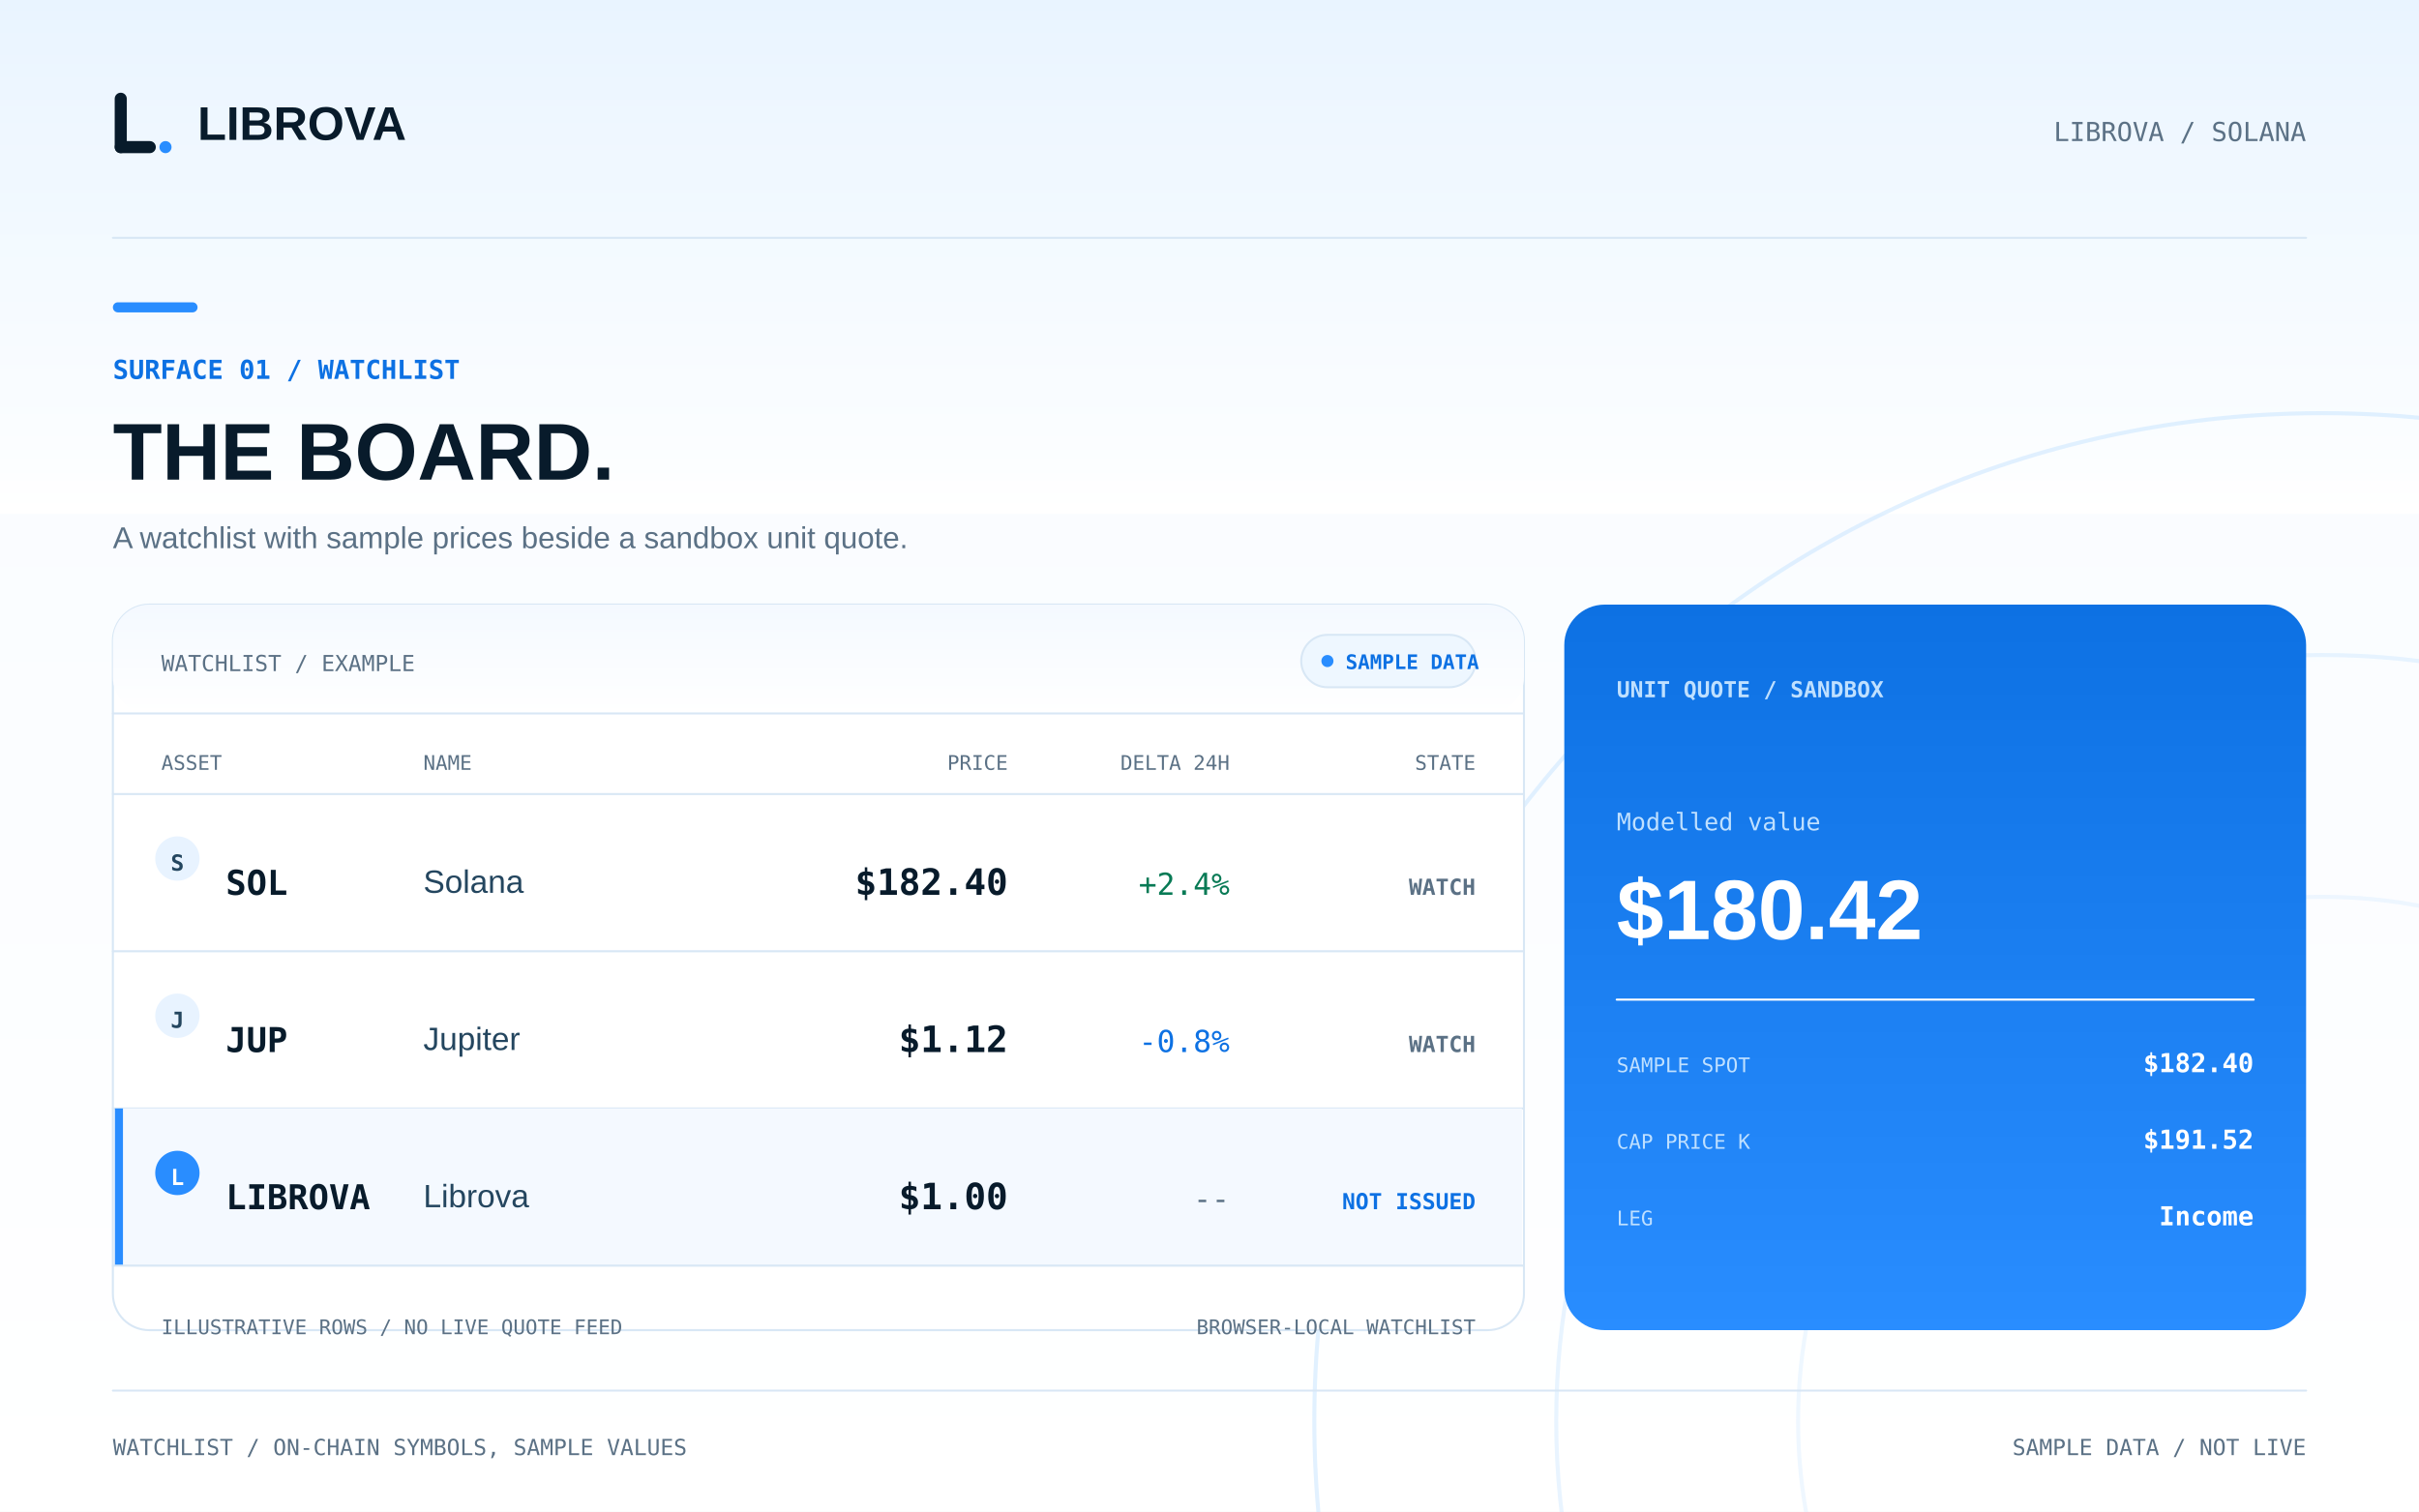
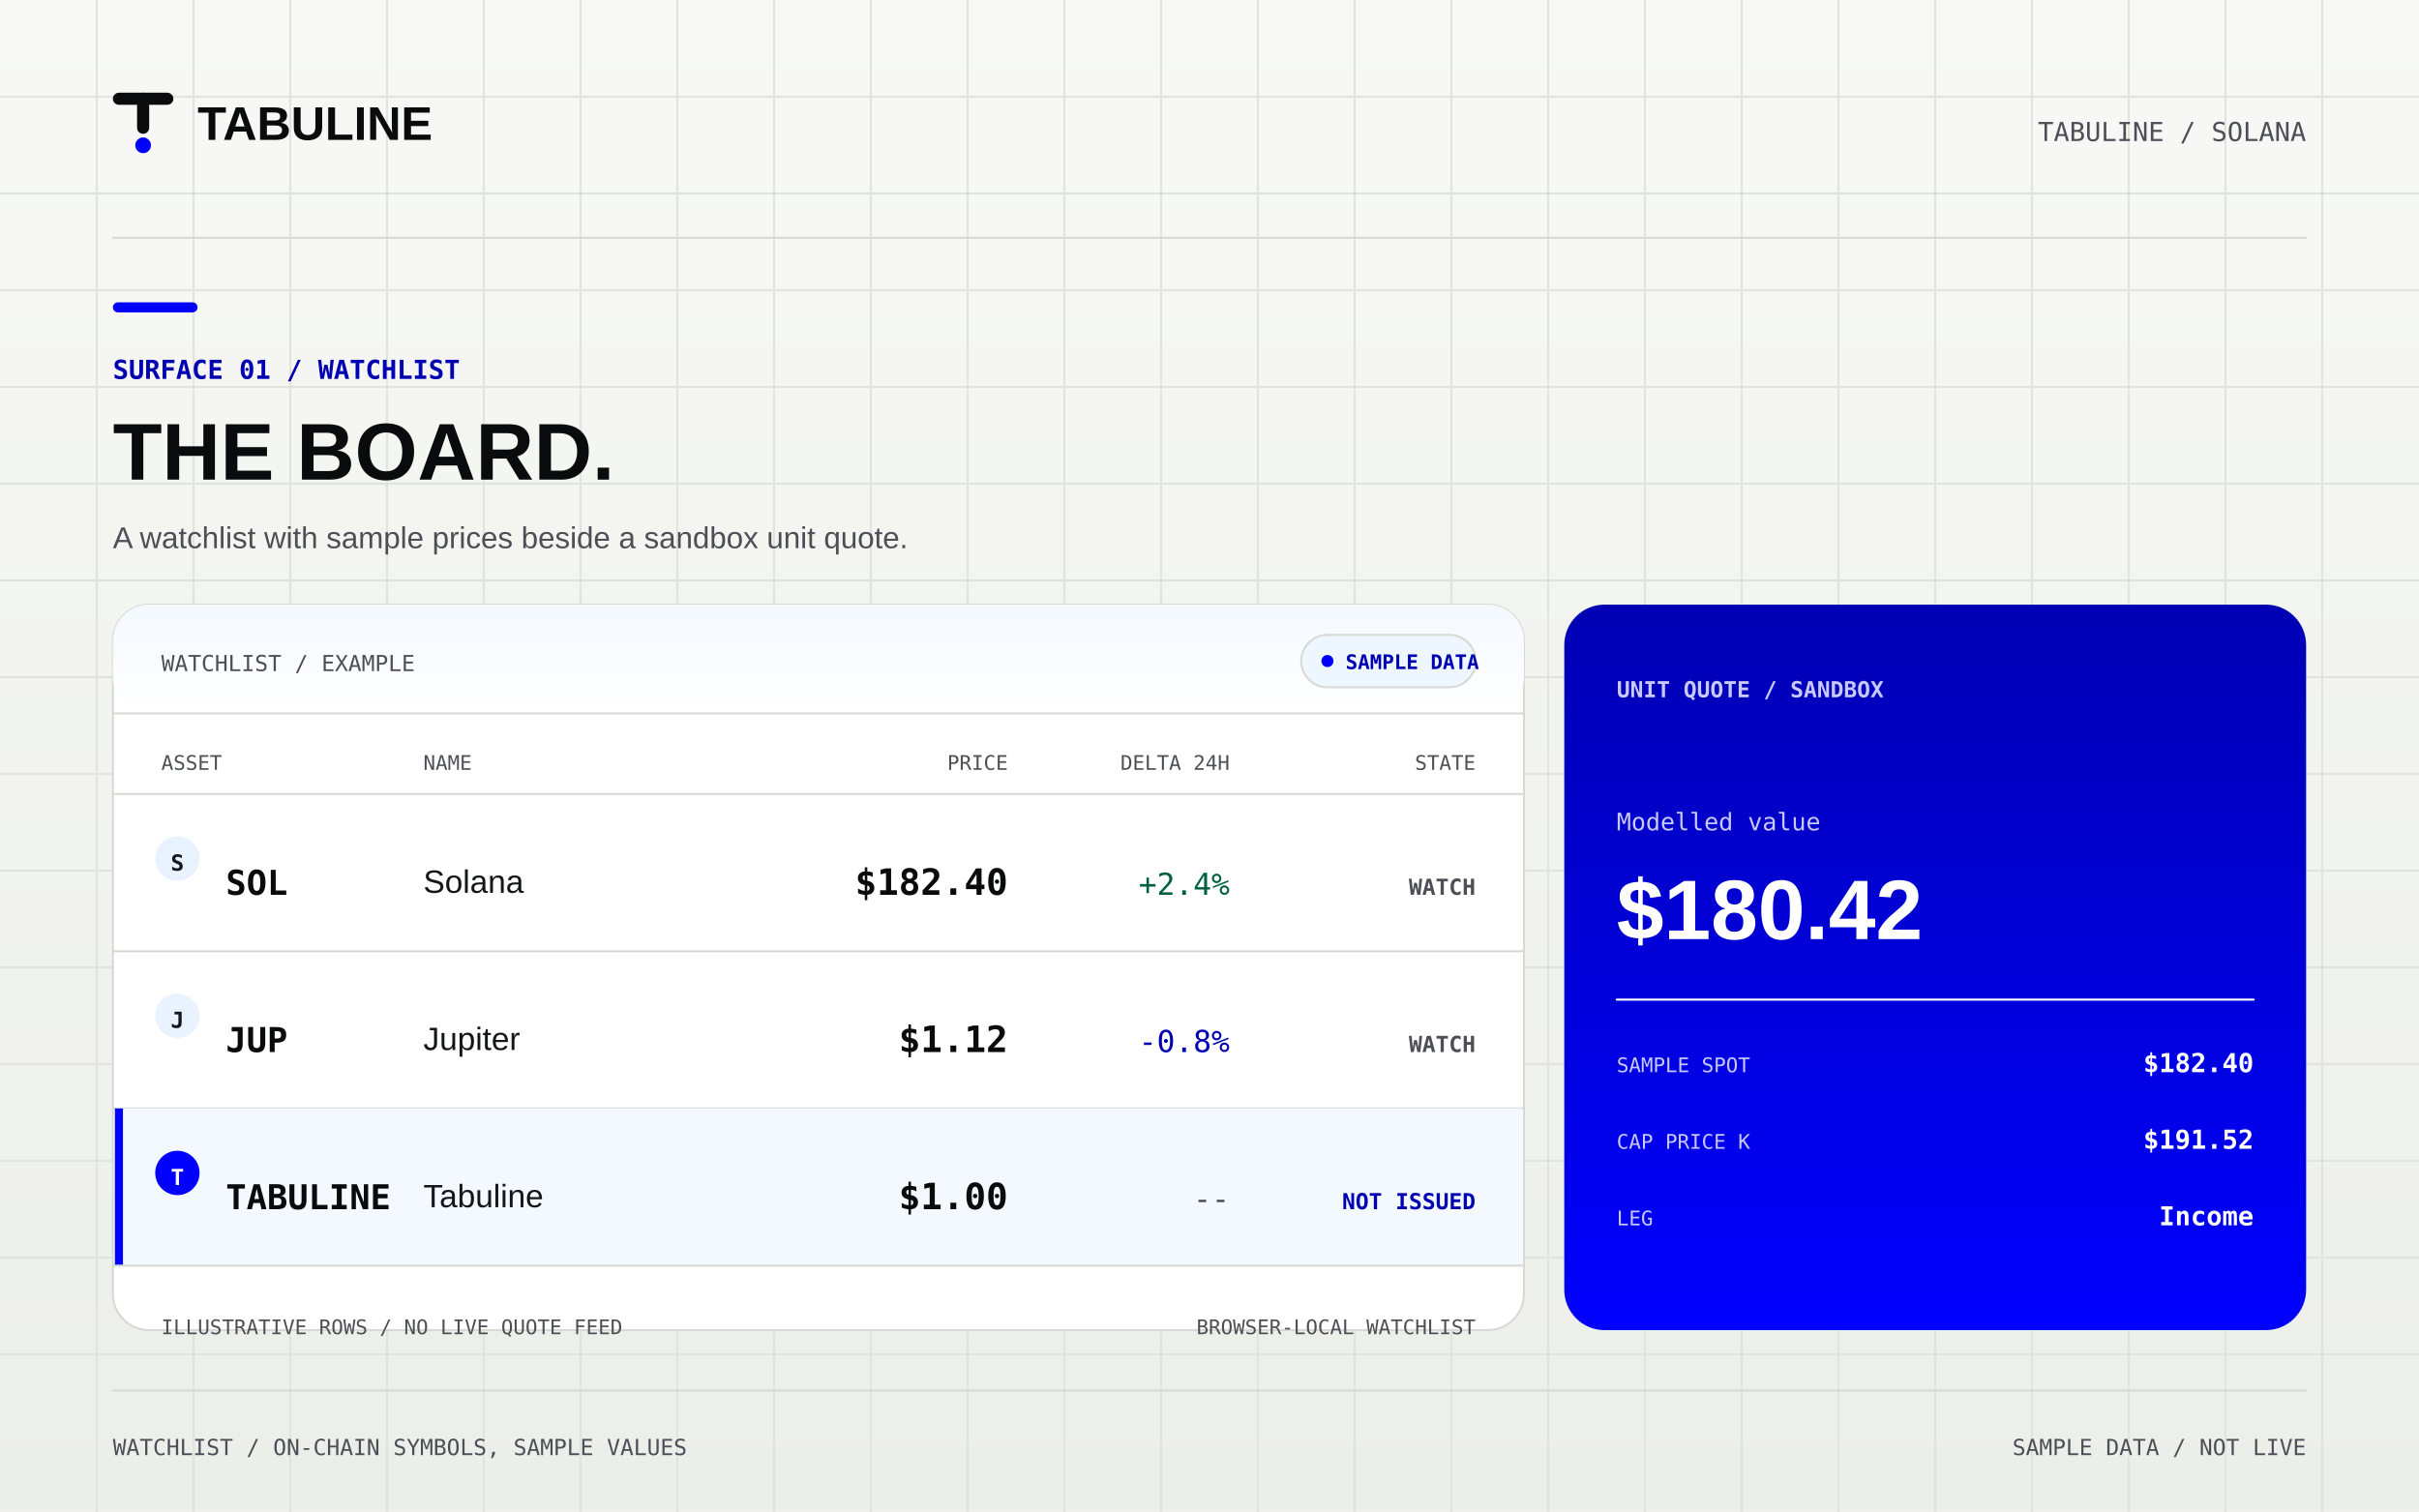
<svg xmlns="http://www.w3.org/2000/svg" width="1200" height="750" viewBox="0 0 1200 750" role="img" aria-labelledby="t d">
  <defs>
    <linearGradient id="d1" x1="0" y1="0" x2="0" y2="1">
-       <stop offset="0" stop-color="#f7fbff" />
-       <stop offset="1" stop-color="#ffffff" />
+       <stop offset="0" stop-color="#f8f9f6" />
+       <stop offset="1" stop-color="#eceee9" />
    </linearGradient>
    <linearGradient id="d2" x1="0" y1="0" x2="0" y2="1">
-       <stop offset="0" stop-color="#e8f3ff" />
+       <stop offset="0" stop-color="#f4f9ff" />
      <stop offset="1" stop-color="#ffffff" />
    </linearGradient>
    <linearGradient id="d3" x1="0" y1="0" x2="0" y2="1">
-       <stop offset="0" stop-color="#f4f9ff" />
-       <stop offset="1" stop-color="#ffffff" />
-     </linearGradient>
-     <linearGradient id="d4" x1="0" y1="0" x2="0" y2="1">
-       <stop offset="0" stop-color="#0d71e3" />
-       <stop offset="1" stop-color="#298dff" />
+       <stop offset="0" stop-color="#0000b3" />
+       <stop offset="1" stop-color="#0000ff" />
    </linearGradient>
  </defs>
-   <rect width="1200" height="750" fill="#ffffff" />
+   <rect width="1200" height="750" fill="#f4f5f2" />
  <rect x="0.00" y="0.00" width="1200.00" height="750.00" rx="0.00" fill="url(#d1)" />
-   <rect x="0.00" y="0.00" width="1200.00" height="255.00" rx="0.00" fill="url(#d2)" opacity="0.9" />
-   <circle cx="1152.00" cy="705.00" r="500.00" fill="none" stroke="#bfe0ff" stroke-width="2" opacity="0.45" />
-   <circle cx="1152.00" cy="705.00" r="380.00" fill="none" stroke="#bfe0ff" stroke-width="2" opacity="0.35" />
-   <circle cx="1152.00" cy="705.00" r="260.00" fill="none" stroke="#bfe0ff" stroke-width="2" opacity="0.25" />
-   <rect x="56.90" y="46.00" width="6.00" height="30.00" rx="3.00" fill="#081b2b" stroke="none" />
-   <rect x="56.90" y="70.00" width="20.40" height="6.00" rx="3.00" fill="#081b2b" stroke="none" />
-   <circle cx="82.10" cy="73.00" r="3.00" fill="#298dff" />
-   <text x="98.00" y="69.40" fill="#081b2b" font-family="'Segoe UI','Helvetica Neue',Arial,sans-serif" font-size="23.4" font-weight="700" text-anchor="start">LIBROVA</text>
-   <text x="1144.00" y="70.00" fill="#5b7185" font-family="Consolas,'Cascadia Mono',monospace" font-size="13" font-weight="400" text-anchor="end">LIBROVA / SOLANA</text>
-   <polyline points="56.00,118.00 1144.00,118.00" fill="none" stroke="#d8e7f5" stroke-width="1" stroke-linecap="round" />
-   <rect x="56.00" y="150.00" width="42.00" height="5.00" rx="2.50" fill="#298dff" stroke="none" />
-   <text x="56.00" y="188.00" fill="#0d71e3" font-family="Consolas,'Cascadia Mono',monospace" font-size="13" font-weight="700" text-anchor="start">SURFACE 01 / WATCHLIST</text>
-   <text x="56.00" y="238.00" fill="#081b2b" font-family="'Segoe UI','Helvetica Neue',Arial,sans-serif" font-size="40" font-weight="700" text-anchor="start">THE BOARD.</text>
-   <text x="56.00" y="272.00" fill="#5b7185" font-family="'Segoe UI','Helvetica Neue',Arial,sans-serif" font-size="15" font-weight="400" text-anchor="start">A watchlist with sample prices beside a sandbox unit quote.</text>
-   <rect x="56.00" y="300.00" width="700.00" height="360.00" rx="18.00" fill="#ffffff" stroke="#d8e7f5" stroke-width="1" />
-   <rect x="56.00" y="300.00" width="700.00" height="54.00" rx="18.00" fill="url(#d3)" />
-   <polyline points="56.00,354.00 756.00,354.00" fill="none" stroke="#d8e7f5" stroke-width="1" stroke-linecap="round" />
-   <text x="80.00" y="333.00" fill="#5b7185" font-family="Consolas,'Cascadia Mono',monospace" font-size="11" font-weight="400" text-anchor="start">WATCHLIST / EXAMPLE</text>
-   <rect x="645.50" y="315.00" width="86.50" height="26.00" rx="13.00" fill="#eef7ff" stroke="#d8e7f5" stroke-width="1" />
-   <circle cx="658.50" cy="328.00" r="3.00" fill="#298dff" />
-   <text x="667.50" y="332.00" fill="#0d71e3" font-family="Consolas,'Cascadia Mono',monospace" font-size="10" font-weight="700" text-anchor="start">SAMPLE DATA</text>
-   <polyline points="56.00,394.00 756.00,394.00" fill="none" stroke="#d8e7f5" stroke-width="1" stroke-linecap="round" />
-   <text x="80.00" y="382.00" fill="#5b7185" font-family="Consolas,'Cascadia Mono',monospace" font-size="10" font-weight="400" text-anchor="start">ASSET</text>
-   <text x="210.00" y="382.00" fill="#5b7185" font-family="Consolas,'Cascadia Mono',monospace" font-size="10" font-weight="400" text-anchor="start">NAME</text>
-   <text x="500.00" y="382.00" fill="#5b7185" font-family="Consolas,'Cascadia Mono',monospace" font-size="10" font-weight="400" text-anchor="end">PRICE</text>
-   <text x="610.00" y="382.00" fill="#5b7185" font-family="Consolas,'Cascadia Mono',monospace" font-size="10" font-weight="400" text-anchor="end">DELTA 24H</text>
-   <text x="732.00" y="382.00" fill="#5b7185" font-family="Consolas,'Cascadia Mono',monospace" font-size="10" font-weight="400" text-anchor="end">STATE</text>
-   <polyline points="56.00,472.00 756.00,472.00" fill="none" stroke="#d8e7f5" stroke-width="1" stroke-linecap="round" />
+   <polyline points="48.00,0.00 48.00,750.00" fill="none" stroke="#e1e4dd" stroke-width="1" stroke-linecap="round" />
+   <polyline points="96.00,0.00 96.00,750.00" fill="none" stroke="#e1e4dd" stroke-width="1" stroke-linecap="round" />
+   <polyline points="144.00,0.00 144.00,750.00" fill="none" stroke="#e1e4dd" stroke-width="1" stroke-linecap="round" />
+   <polyline points="192.00,0.00 192.00,750.00" fill="none" stroke="#e1e4dd" stroke-width="1" stroke-linecap="round" />
+   <polyline points="240.00,0.00 240.00,750.00" fill="none" stroke="#e1e4dd" stroke-width="1" stroke-linecap="round" />
+   <polyline points="288.00,0.00 288.00,750.00" fill="none" stroke="#e1e4dd" stroke-width="1" stroke-linecap="round" />
+   <polyline points="336.00,0.00 336.00,750.00" fill="none" stroke="#e1e4dd" stroke-width="1" stroke-linecap="round" />
+   <polyline points="384.00,0.00 384.00,750.00" fill="none" stroke="#e1e4dd" stroke-width="1" stroke-linecap="round" />
+   <polyline points="432.00,0.00 432.00,750.00" fill="none" stroke="#e1e4dd" stroke-width="1" stroke-linecap="round" />
+   <polyline points="480.00,0.00 480.00,750.00" fill="none" stroke="#e1e4dd" stroke-width="1" stroke-linecap="round" />
+   <polyline points="528.00,0.00 528.00,750.00" fill="none" stroke="#e1e4dd" stroke-width="1" stroke-linecap="round" />
+   <polyline points="576.00,0.00 576.00,750.00" fill="none" stroke="#e1e4dd" stroke-width="1" stroke-linecap="round" />
+   <polyline points="624.00,0.00 624.00,750.00" fill="none" stroke="#e1e4dd" stroke-width="1" stroke-linecap="round" />
+   <polyline points="672.00,0.00 672.00,750.00" fill="none" stroke="#e1e4dd" stroke-width="1" stroke-linecap="round" />
+   <polyline points="720.00,0.00 720.00,750.00" fill="none" stroke="#e1e4dd" stroke-width="1" stroke-linecap="round" />
+   <polyline points="768.00,0.00 768.00,750.00" fill="none" stroke="#e1e4dd" stroke-width="1" stroke-linecap="round" />
+   <polyline points="816.00,0.00 816.00,750.00" fill="none" stroke="#e1e4dd" stroke-width="1" stroke-linecap="round" />
+   <polyline points="864.00,0.00 864.00,750.00" fill="none" stroke="#e1e4dd" stroke-width="1" stroke-linecap="round" />
+   <polyline points="912.00,0.00 912.00,750.00" fill="none" stroke="#e1e4dd" stroke-width="1" stroke-linecap="round" />
+   <polyline points="960.00,0.00 960.00,750.00" fill="none" stroke="#e1e4dd" stroke-width="1" stroke-linecap="round" />
+   <polyline points="1008.00,0.00 1008.00,750.00" fill="none" stroke="#e1e4dd" stroke-width="1" stroke-linecap="round" />
+   <polyline points="1056.00,0.00 1056.00,750.00" fill="none" stroke="#e1e4dd" stroke-width="1" stroke-linecap="round" />
+   <polyline points="1104.00,0.00 1104.00,750.00" fill="none" stroke="#e1e4dd" stroke-width="1" stroke-linecap="round" />
+   <polyline points="1152.00,0.00 1152.00,750.00" fill="none" stroke="#e1e4dd" stroke-width="1" stroke-linecap="round" />
+   <polyline points="0.00,48.00 1200.00,48.00" fill="none" stroke="#e1e4dd" stroke-width="1" stroke-linecap="round" />
+   <polyline points="0.00,96.00 1200.00,96.00" fill="none" stroke="#e1e4dd" stroke-width="1" stroke-linecap="round" />
+   <polyline points="0.00,144.00 1200.00,144.00" fill="none" stroke="#e1e4dd" stroke-width="1" stroke-linecap="round" />
+   <polyline points="0.00,192.00 1200.00,192.00" fill="none" stroke="#e1e4dd" stroke-width="1" stroke-linecap="round" />
+   <polyline points="0.00,240.00 1200.00,240.00" fill="none" stroke="#e1e4dd" stroke-width="1" stroke-linecap="round" />
+   <polyline points="0.00,288.00 1200.00,288.00" fill="none" stroke="#e1e4dd" stroke-width="1" stroke-linecap="round" />
+   <polyline points="0.00,336.00 1200.00,336.00" fill="none" stroke="#e1e4dd" stroke-width="1" stroke-linecap="round" />
+   <polyline points="0.00,384.00 1200.00,384.00" fill="none" stroke="#e1e4dd" stroke-width="1" stroke-linecap="round" />
+   <polyline points="0.00,432.00 1200.00,432.00" fill="none" stroke="#e1e4dd" stroke-width="1" stroke-linecap="round" />
+   <polyline points="0.00,480.00 1200.00,480.00" fill="none" stroke="#e1e4dd" stroke-width="1" stroke-linecap="round" />
+   <polyline points="0.00,528.00 1200.00,528.00" fill="none" stroke="#e1e4dd" stroke-width="1" stroke-linecap="round" />
+   <polyline points="0.00,576.00 1200.00,576.00" fill="none" stroke="#e1e4dd" stroke-width="1" stroke-linecap="round" />
+   <polyline points="0.00,624.00 1200.00,624.00" fill="none" stroke="#e1e4dd" stroke-width="1" stroke-linecap="round" />
+   <polyline points="0.00,672.00 1200.00,672.00" fill="none" stroke="#e1e4dd" stroke-width="1" stroke-linecap="round" />
+   <rect x="56.00" y="46.00" width="30.00" height="6.00" rx="3.00" fill="#0a0b0d" stroke="none" />
+   <rect x="68.00" y="46.00" width="6.00" height="20.40" rx="3.00" fill="#0a0b0d" stroke="none" />
+   <circle cx="71.00" cy="72.10" r="3.90" fill="#0000ff" />
+   <text x="98.00" y="69.40" fill="#0a0b0d" font-family="'Segoe UI','Helvetica Neue',Arial,sans-serif" font-size="23.4" font-weight="700" text-anchor="start">TABULINE</text>
+   <text x="1144.00" y="70.00" fill="#4c4f55" font-family="Consolas,'Cascadia Mono',monospace" font-size="13" font-weight="400" text-anchor="end">TABULINE / SOLANA</text>
+   <polyline points="56.00,118.00 1144.00,118.00" fill="none" stroke="#d7d9d3" stroke-width="1" stroke-linecap="round" />
+   <rect x="56.00" y="150.00" width="42.00" height="5.00" rx="2.50" fill="#0000ff" stroke="none" />
+   <text x="56.00" y="188.00" fill="#0000b3" font-family="Consolas,'Cascadia Mono',monospace" font-size="13" font-weight="700" text-anchor="start">SURFACE 01 / WATCHLIST</text>
+   <text x="56.00" y="238.00" fill="#0a0b0d" font-family="'Segoe UI','Helvetica Neue',Arial,sans-serif" font-size="40" font-weight="700" text-anchor="start">THE BOARD.</text>
+   <text x="56.00" y="272.00" fill="#4c4f55" font-family="'Segoe UI','Helvetica Neue',Arial,sans-serif" font-size="15" font-weight="400" text-anchor="start">A watchlist with sample prices beside a sandbox unit quote.</text>
+   <rect x="56.00" y="300.00" width="700.00" height="360.00" rx="18.00" fill="#ffffff" stroke="#d7d9d3" stroke-width="1" />
+   <rect x="56.00" y="300.00" width="700.00" height="54.00" rx="18.00" fill="url(#d2)" />
+   <polyline points="56.00,354.00 756.00,354.00" fill="none" stroke="#d7d9d3" stroke-width="1" stroke-linecap="round" />
+   <text x="80.00" y="333.00" fill="#4c4f55" font-family="Consolas,'Cascadia Mono',monospace" font-size="11" font-weight="400" text-anchor="start">WATCHLIST / EXAMPLE</text>
+   <rect x="645.50" y="315.00" width="86.50" height="26.00" rx="13.00" fill="#eef7ff" stroke="#d7d9d3" stroke-width="1" />
+   <circle cx="658.50" cy="328.00" r="3.00" fill="#0000ff" />
+   <text x="667.50" y="332.00" fill="#0000b3" font-family="Consolas,'Cascadia Mono',monospace" font-size="10" font-weight="700" text-anchor="start">SAMPLE DATA</text>
+   <polyline points="56.00,394.00 756.00,394.00" fill="none" stroke="#d7d9d3" stroke-width="1" stroke-linecap="round" />
+   <text x="80.00" y="382.00" fill="#4c4f55" font-family="Consolas,'Cascadia Mono',monospace" font-size="10" font-weight="400" text-anchor="start">ASSET</text>
+   <text x="210.00" y="382.00" fill="#4c4f55" font-family="Consolas,'Cascadia Mono',monospace" font-size="10" font-weight="400" text-anchor="start">NAME</text>
+   <text x="500.00" y="382.00" fill="#4c4f55" font-family="Consolas,'Cascadia Mono',monospace" font-size="10" font-weight="400" text-anchor="end">PRICE</text>
+   <text x="610.00" y="382.00" fill="#4c4f55" font-family="Consolas,'Cascadia Mono',monospace" font-size="10" font-weight="400" text-anchor="end">DELTA 24H</text>
+   <text x="732.00" y="382.00" fill="#4c4f55" font-family="Consolas,'Cascadia Mono',monospace" font-size="10" font-weight="400" text-anchor="end">STATE</text>
+   <polyline points="56.00,472.00 756.00,472.00" fill="none" stroke="#d7d9d3" stroke-width="1" stroke-linecap="round" />
  <circle cx="88.00" cy="426.00" r="11.00" fill="#e8f3ff" />
-   <text x="88.00" y="432.00" fill="#24465f" font-family="Consolas,'Cascadia Mono',monospace" font-size="11" font-weight="700" text-anchor="middle">S</text>
-   <text x="112.00" y="444.00" fill="#081b2b" font-family="Consolas,'Cascadia Mono',monospace" font-size="17" font-weight="700" text-anchor="start">SOL</text>
-   <text x="210.00" y="443.00" fill="#24465f" font-family="'Segoe UI','Helvetica Neue',Arial,sans-serif" font-size="16" font-weight="400" text-anchor="start">Solana</text>
-   <text x="500.00" y="444.00" fill="#081b2b" font-family="Consolas,'Cascadia Mono',monospace" font-size="18" font-weight="700" text-anchor="end">$182.40</text>
-   <text x="610.00" y="444.00" fill="#087a55" font-family="Consolas,'Cascadia Mono',monospace" font-size="15" font-weight="400" text-anchor="end">+2.4%</text>
-   <text x="732.00" y="444.00" fill="#5b7185" font-family="Consolas,'Cascadia Mono',monospace" font-size="11" font-weight="700" text-anchor="end">WATCH</text>
-   <polyline points="56.00,550.00 756.00,550.00" fill="none" stroke="#d8e7f5" stroke-width="1" stroke-linecap="round" />
+   <text x="88.00" y="432.00" fill="#14161a" font-family="Consolas,'Cascadia Mono',monospace" font-size="11" font-weight="700" text-anchor="middle">S</text>
+   <text x="112.00" y="444.00" fill="#0a0b0d" font-family="Consolas,'Cascadia Mono',monospace" font-size="17" font-weight="700" text-anchor="start">SOL</text>
+   <text x="210.00" y="443.00" fill="#14161a" font-family="'Segoe UI','Helvetica Neue',Arial,sans-serif" font-size="16" font-weight="400" text-anchor="start">Solana</text>
+   <text x="500.00" y="444.00" fill="#0a0b0d" font-family="Consolas,'Cascadia Mono',monospace" font-size="18" font-weight="700" text-anchor="end">$182.40</text>
+   <text x="610.00" y="444.00" fill="#005f3f" font-family="Consolas,'Cascadia Mono',monospace" font-size="15" font-weight="400" text-anchor="end">+2.4%</text>
+   <text x="732.00" y="444.00" fill="#4c4f55" font-family="Consolas,'Cascadia Mono',monospace" font-size="11" font-weight="700" text-anchor="end">WATCH</text>
+   <polyline points="56.00,550.00 756.00,550.00" fill="none" stroke="#d7d9d3" stroke-width="1" stroke-linecap="round" />
  <circle cx="88.00" cy="504.00" r="11.00" fill="#e8f3ff" />
-   <text x="88.00" y="510.00" fill="#24465f" font-family="Consolas,'Cascadia Mono',monospace" font-size="11" font-weight="700" text-anchor="middle">J</text>
-   <text x="112.00" y="522.00" fill="#081b2b" font-family="Consolas,'Cascadia Mono',monospace" font-size="17" font-weight="700" text-anchor="start">JUP</text>
-   <text x="210.00" y="521.00" fill="#24465f" font-family="'Segoe UI','Helvetica Neue',Arial,sans-serif" font-size="16" font-weight="400" text-anchor="start">Jupiter</text>
-   <text x="500.00" y="522.00" fill="#081b2b" font-family="Consolas,'Cascadia Mono',monospace" font-size="18" font-weight="700" text-anchor="end">$1.12</text>
-   <text x="610.00" y="522.00" fill="#0d71e3" font-family="Consolas,'Cascadia Mono',monospace" font-size="15" font-weight="400" text-anchor="end">-0.8%</text>
-   <text x="732.00" y="522.00" fill="#5b7185" font-family="Consolas,'Cascadia Mono',monospace" font-size="11" font-weight="700" text-anchor="end">WATCH</text>
+   <text x="88.00" y="510.00" fill="#14161a" font-family="Consolas,'Cascadia Mono',monospace" font-size="11" font-weight="700" text-anchor="middle">J</text>
+   <text x="112.00" y="522.00" fill="#0a0b0d" font-family="Consolas,'Cascadia Mono',monospace" font-size="17" font-weight="700" text-anchor="start">JUP</text>
+   <text x="210.00" y="521.00" fill="#14161a" font-family="'Segoe UI','Helvetica Neue',Arial,sans-serif" font-size="16" font-weight="400" text-anchor="start">Jupiter</text>
+   <text x="500.00" y="522.00" fill="#0a0b0d" font-family="Consolas,'Cascadia Mono',monospace" font-size="18" font-weight="700" text-anchor="end">$1.12</text>
+   <text x="610.00" y="522.00" fill="#0000b3" font-family="Consolas,'Cascadia Mono',monospace" font-size="15" font-weight="400" text-anchor="end">-0.8%</text>
+   <text x="732.00" y="522.00" fill="#4c4f55" font-family="Consolas,'Cascadia Mono',monospace" font-size="11" font-weight="700" text-anchor="end">WATCH</text>
  <rect x="57.00" y="550.00" width="698.00" height="78.00" rx="0.00" fill="#f4f9ff" stroke="none" />
-   <rect x="57.00" y="550.00" width="4.00" height="78.00" rx="0.00" fill="#298dff" stroke="none" />
-   <polyline points="56.00,628.00 756.00,628.00" fill="none" stroke="#d8e7f5" stroke-width="1" stroke-linecap="round" />
-   <circle cx="88.00" cy="582.00" r="11.00" fill="#298dff" />
-   <text x="88.00" y="588.00" fill="#ffffff" font-family="Consolas,'Cascadia Mono',monospace" font-size="11" font-weight="700" text-anchor="middle">L</text>
-   <text x="112.00" y="600.00" fill="#081b2b" font-family="Consolas,'Cascadia Mono',monospace" font-size="17" font-weight="700" text-anchor="start">LIBROVA</text>
-   <text x="210.00" y="599.00" fill="#24465f" font-family="'Segoe UI','Helvetica Neue',Arial,sans-serif" font-size="16" font-weight="400" text-anchor="start">Librova</text>
-   <text x="500.00" y="600.00" fill="#081b2b" font-family="Consolas,'Cascadia Mono',monospace" font-size="18" font-weight="700" text-anchor="end">$1.00</text>
-   <text x="610.00" y="600.00" fill="#5b7185" font-family="Consolas,'Cascadia Mono',monospace" font-size="15" font-weight="400" text-anchor="end">--</text>
-   <text x="732.00" y="600.00" fill="#0d71e3" font-family="Consolas,'Cascadia Mono',monospace" font-size="11" font-weight="700" text-anchor="end">NOT ISSUED</text>
-   <text x="80.00" y="662.00" fill="#5b7185" font-family="Consolas,'Cascadia Mono',monospace" font-size="10" font-weight="400" text-anchor="start">ILLUSTRATIVE ROWS / NO LIVE QUOTE FEED</text>
-   <text x="732.00" y="662.00" fill="#5b7185" font-family="Consolas,'Cascadia Mono',monospace" font-size="10" font-weight="400" text-anchor="end">BROWSER-LOCAL WATCHLIST</text>
-   <rect x="776.00" y="300.00" width="368.00" height="360.00" rx="20.00" fill="url(#d4)" />
-   <text x="802.00" y="346.00" fill="#bfe0ff" font-family="Consolas,'Cascadia Mono',monospace" font-size="11" font-weight="700" text-anchor="start">UNIT QUOTE / SANDBOX</text>
-   <text x="802.00" y="412.00" fill="#bfe0ff" font-family="Consolas,'Cascadia Mono',monospace" font-size="12" font-weight="400" text-anchor="start">Modelled value</text>
+   <rect x="57.00" y="550.00" width="4.00" height="78.00" rx="0.00" fill="#0000ff" stroke="none" />
+   <polyline points="56.00,628.00 756.00,628.00" fill="none" stroke="#d7d9d3" stroke-width="1" stroke-linecap="round" />
+   <circle cx="88.00" cy="582.00" r="11.00" fill="#0000ff" />
+   <text x="88.00" y="588.00" fill="#ffffff" font-family="Consolas,'Cascadia Mono',monospace" font-size="11" font-weight="700" text-anchor="middle">T</text>
+   <text x="112.00" y="600.00" fill="#0a0b0d" font-family="Consolas,'Cascadia Mono',monospace" font-size="17" font-weight="700" text-anchor="start">TABULINE</text>
+   <text x="210.00" y="599.00" fill="#14161a" font-family="'Segoe UI','Helvetica Neue',Arial,sans-serif" font-size="16" font-weight="400" text-anchor="start">Tabuline</text>
+   <text x="500.00" y="600.00" fill="#0a0b0d" font-family="Consolas,'Cascadia Mono',monospace" font-size="18" font-weight="700" text-anchor="end">$1.00</text>
+   <text x="610.00" y="600.00" fill="#4c4f55" font-family="Consolas,'Cascadia Mono',monospace" font-size="15" font-weight="400" text-anchor="end">--</text>
+   <text x="732.00" y="600.00" fill="#0000b3" font-family="Consolas,'Cascadia Mono',monospace" font-size="11" font-weight="700" text-anchor="end">NOT ISSUED</text>
+   <text x="80.00" y="662.00" fill="#4c4f55" font-family="Consolas,'Cascadia Mono',monospace" font-size="10" font-weight="400" text-anchor="start">ILLUSTRATIVE ROWS / NO LIVE QUOTE FEED</text>
+   <text x="732.00" y="662.00" fill="#4c4f55" font-family="Consolas,'Cascadia Mono',monospace" font-size="10" font-weight="400" text-anchor="end">BROWSER-LOCAL WATCHLIST</text>
+   <rect x="776.00" y="300.00" width="368.00" height="360.00" rx="20.00" fill="url(#d3)" />
+   <text x="802.00" y="346.00" fill="#c9c9ff" font-family="Consolas,'Cascadia Mono',monospace" font-size="11" font-weight="700" text-anchor="start">UNIT QUOTE / SANDBOX</text>
+   <text x="802.00" y="412.00" fill="#c9c9ff" font-family="Consolas,'Cascadia Mono',monospace" font-size="12" font-weight="400" text-anchor="start">Modelled value</text>
  <text x="802.00" y="466.00" fill="#ffffff" font-family="'Segoe UI','Helvetica Neue',Arial,sans-serif" font-size="42" font-weight="700" text-anchor="start">$180.42</text>
  <polyline points="802.00,496.00 1118.00,496.00" fill="none" stroke="#ffffff" stroke-width="1" stroke-linecap="round" />
-   <text x="802.00" y="532.00" fill="#bfe0ff" font-family="Consolas,'Cascadia Mono',monospace" font-size="10" font-weight="400" text-anchor="start">SAMPLE SPOT</text>
+   <text x="802.00" y="532.00" fill="#c9c9ff" font-family="Consolas,'Cascadia Mono',monospace" font-size="10" font-weight="400" text-anchor="start">SAMPLE SPOT</text>
  <text x="1118.00" y="532.00" fill="#ffffff" font-family="Consolas,'Cascadia Mono',monospace" font-size="13" font-weight="700" text-anchor="end">$182.40</text>
-   <text x="802.00" y="570.00" fill="#bfe0ff" font-family="Consolas,'Cascadia Mono',monospace" font-size="10" font-weight="400" text-anchor="start">CAP PRICE K</text>
+   <text x="802.00" y="570.00" fill="#c9c9ff" font-family="Consolas,'Cascadia Mono',monospace" font-size="10" font-weight="400" text-anchor="start">CAP PRICE K</text>
  <text x="1118.00" y="570.00" fill="#ffffff" font-family="Consolas,'Cascadia Mono',monospace" font-size="13" font-weight="700" text-anchor="end">$191.52</text>
-   <text x="802.00" y="608.00" fill="#bfe0ff" font-family="Consolas,'Cascadia Mono',monospace" font-size="10" font-weight="400" text-anchor="start">LEG</text>
+   <text x="802.00" y="608.00" fill="#c9c9ff" font-family="Consolas,'Cascadia Mono',monospace" font-size="10" font-weight="400" text-anchor="start">LEG</text>
  <text x="1118.00" y="608.00" fill="#ffffff" font-family="Consolas,'Cascadia Mono',monospace" font-size="13" font-weight="700" text-anchor="end">Income</text>
-   <polyline points="56.00,690.00 1144.00,690.00" fill="none" stroke="#d8e7f5" stroke-width="1" stroke-linecap="round" />
-   <text x="56.00" y="722.00" fill="#5b7185" font-family="Consolas,'Cascadia Mono',monospace" font-size="11" font-weight="400" text-anchor="start">WATCHLIST / ON-CHAIN SYMBOLS, SAMPLE VALUES</text>
-   <text x="1144.00" y="722.00" fill="#5b7185" font-family="Consolas,'Cascadia Mono',monospace" font-size="11" font-weight="400" text-anchor="end">SAMPLE DATA / NOT LIVE</text>
+   <polyline points="56.00,690.00 1144.00,690.00" fill="none" stroke="#d7d9d3" stroke-width="1" stroke-linecap="round" />
+   <text x="56.00" y="722.00" fill="#4c4f55" font-family="Consolas,'Cascadia Mono',monospace" font-size="11" font-weight="400" text-anchor="start">WATCHLIST / ON-CHAIN SYMBOLS, SAMPLE VALUES</text>
+   <text x="1144.00" y="722.00" fill="#4c4f55" font-family="Consolas,'Cascadia Mono',monospace" font-size="11" font-weight="400" text-anchor="end">SAMPLE DATA / NOT LIVE</text>
</svg>
